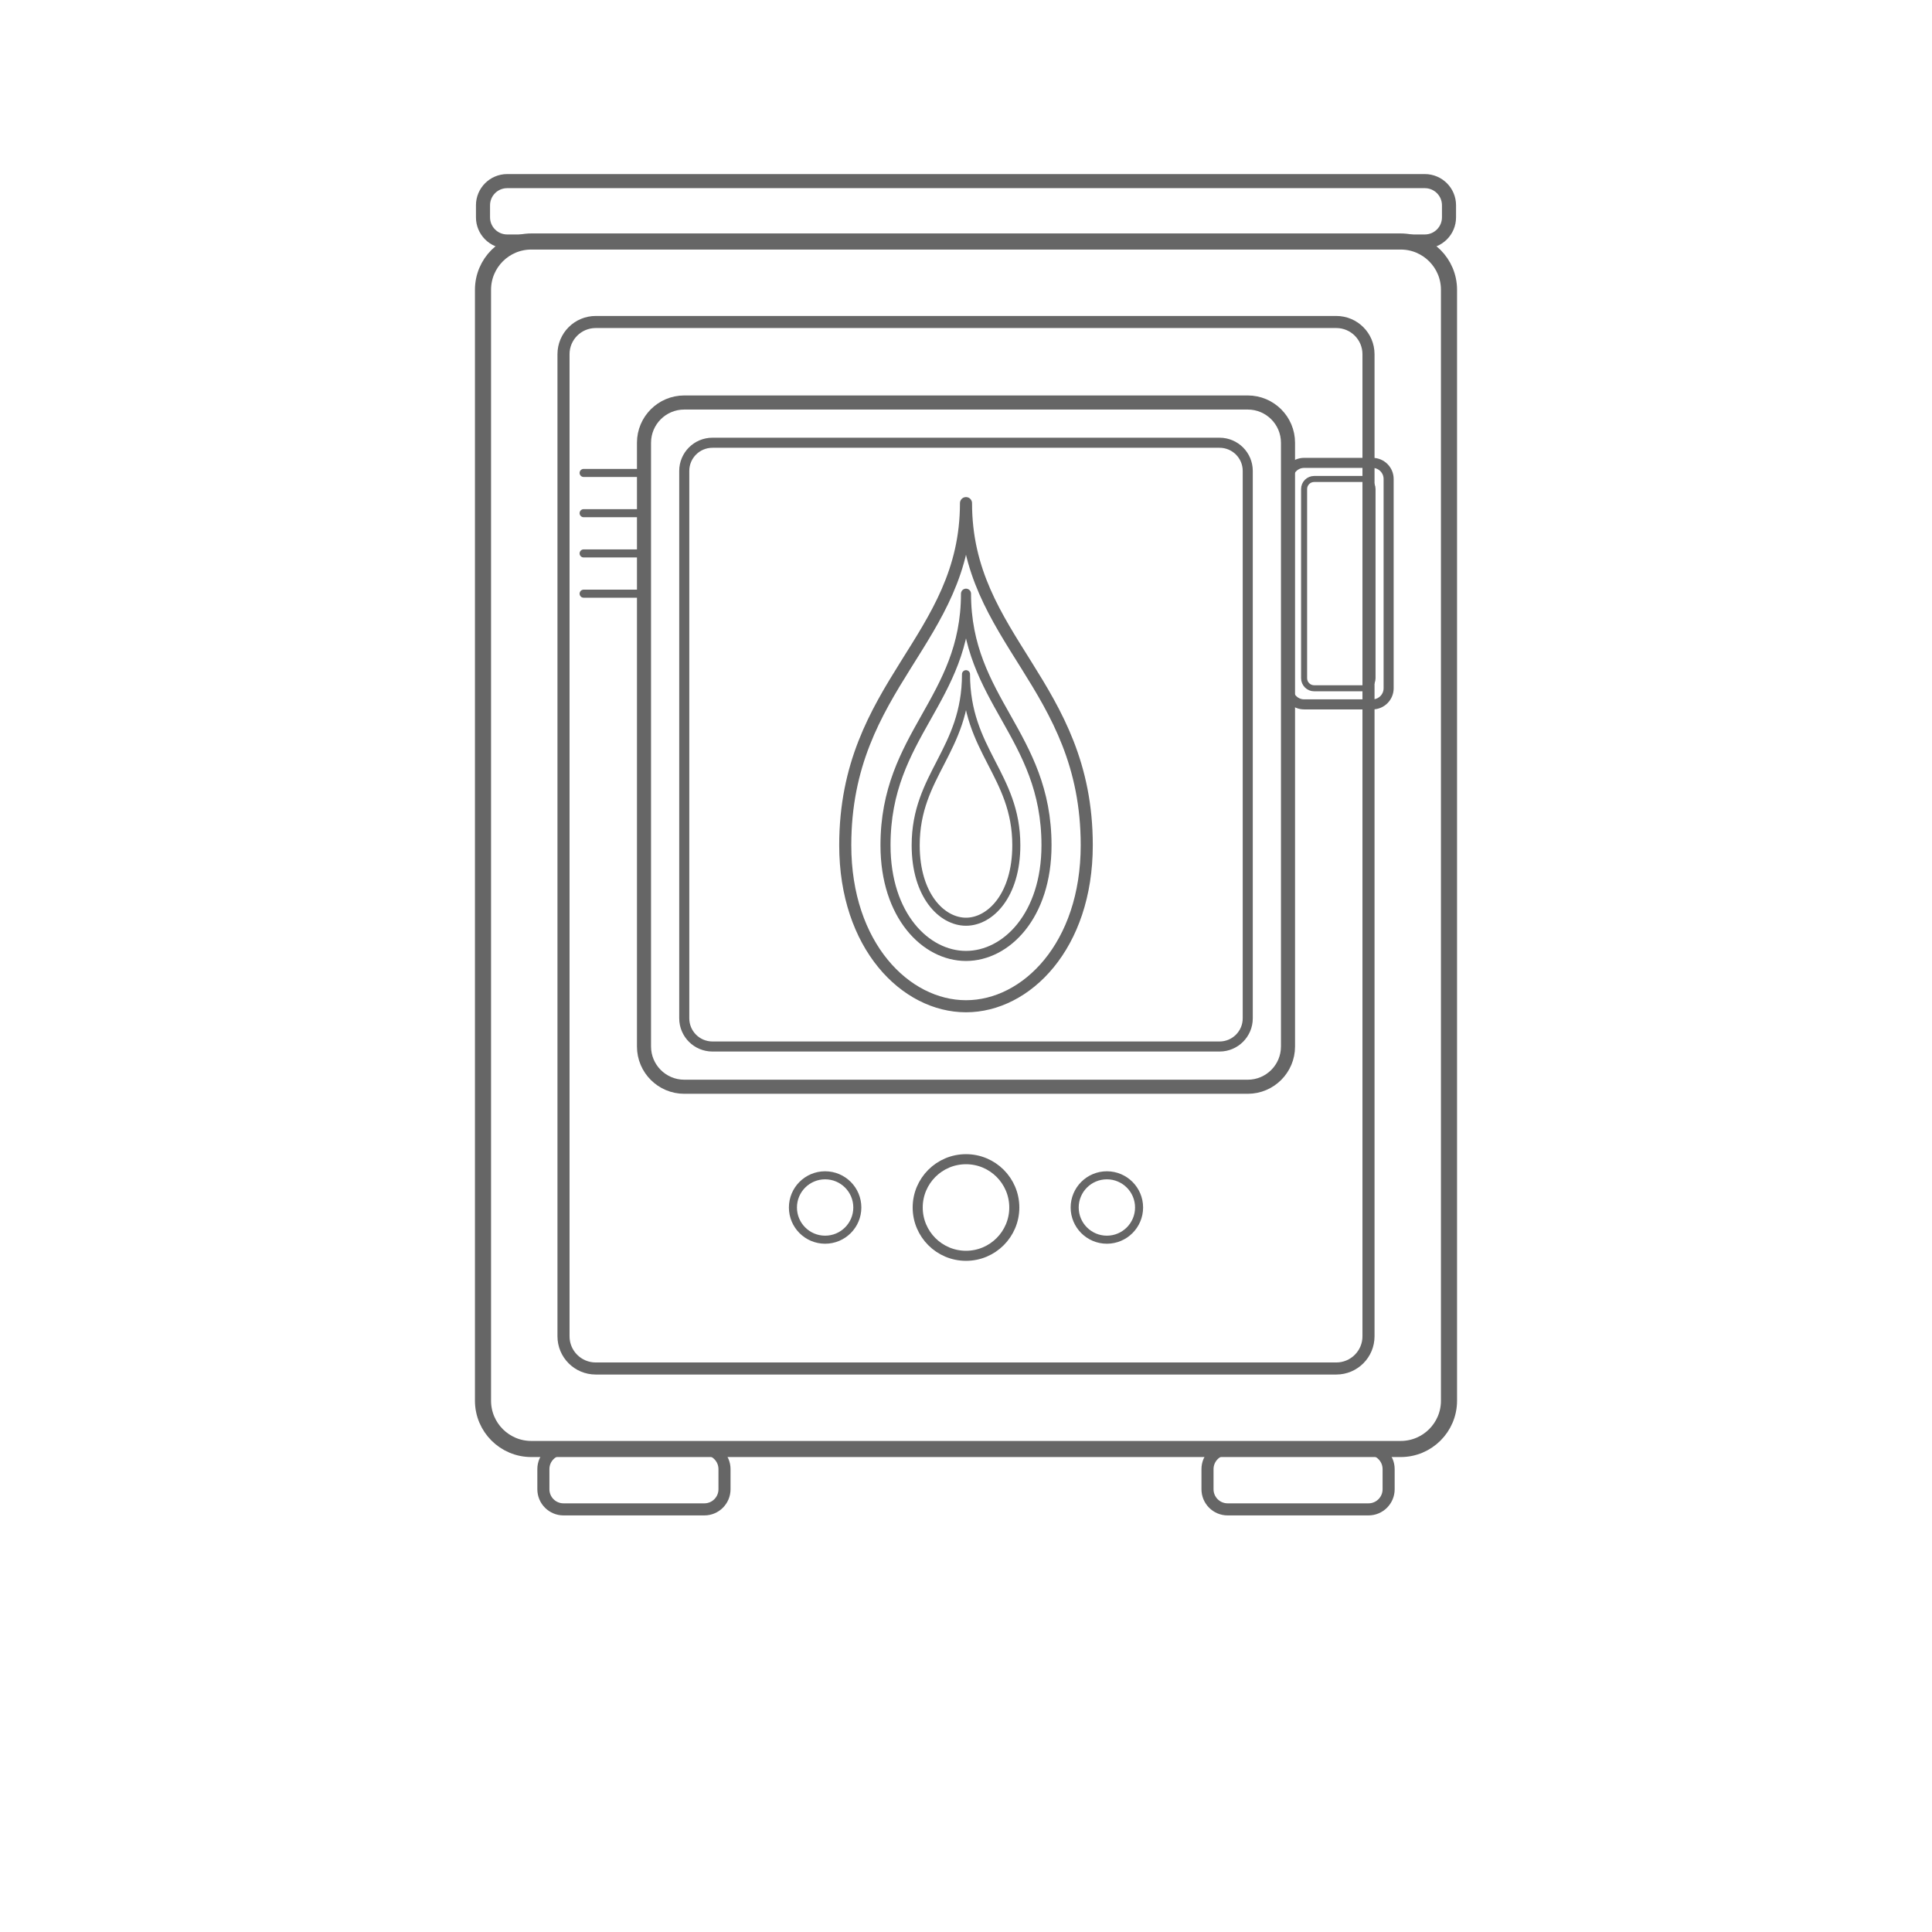
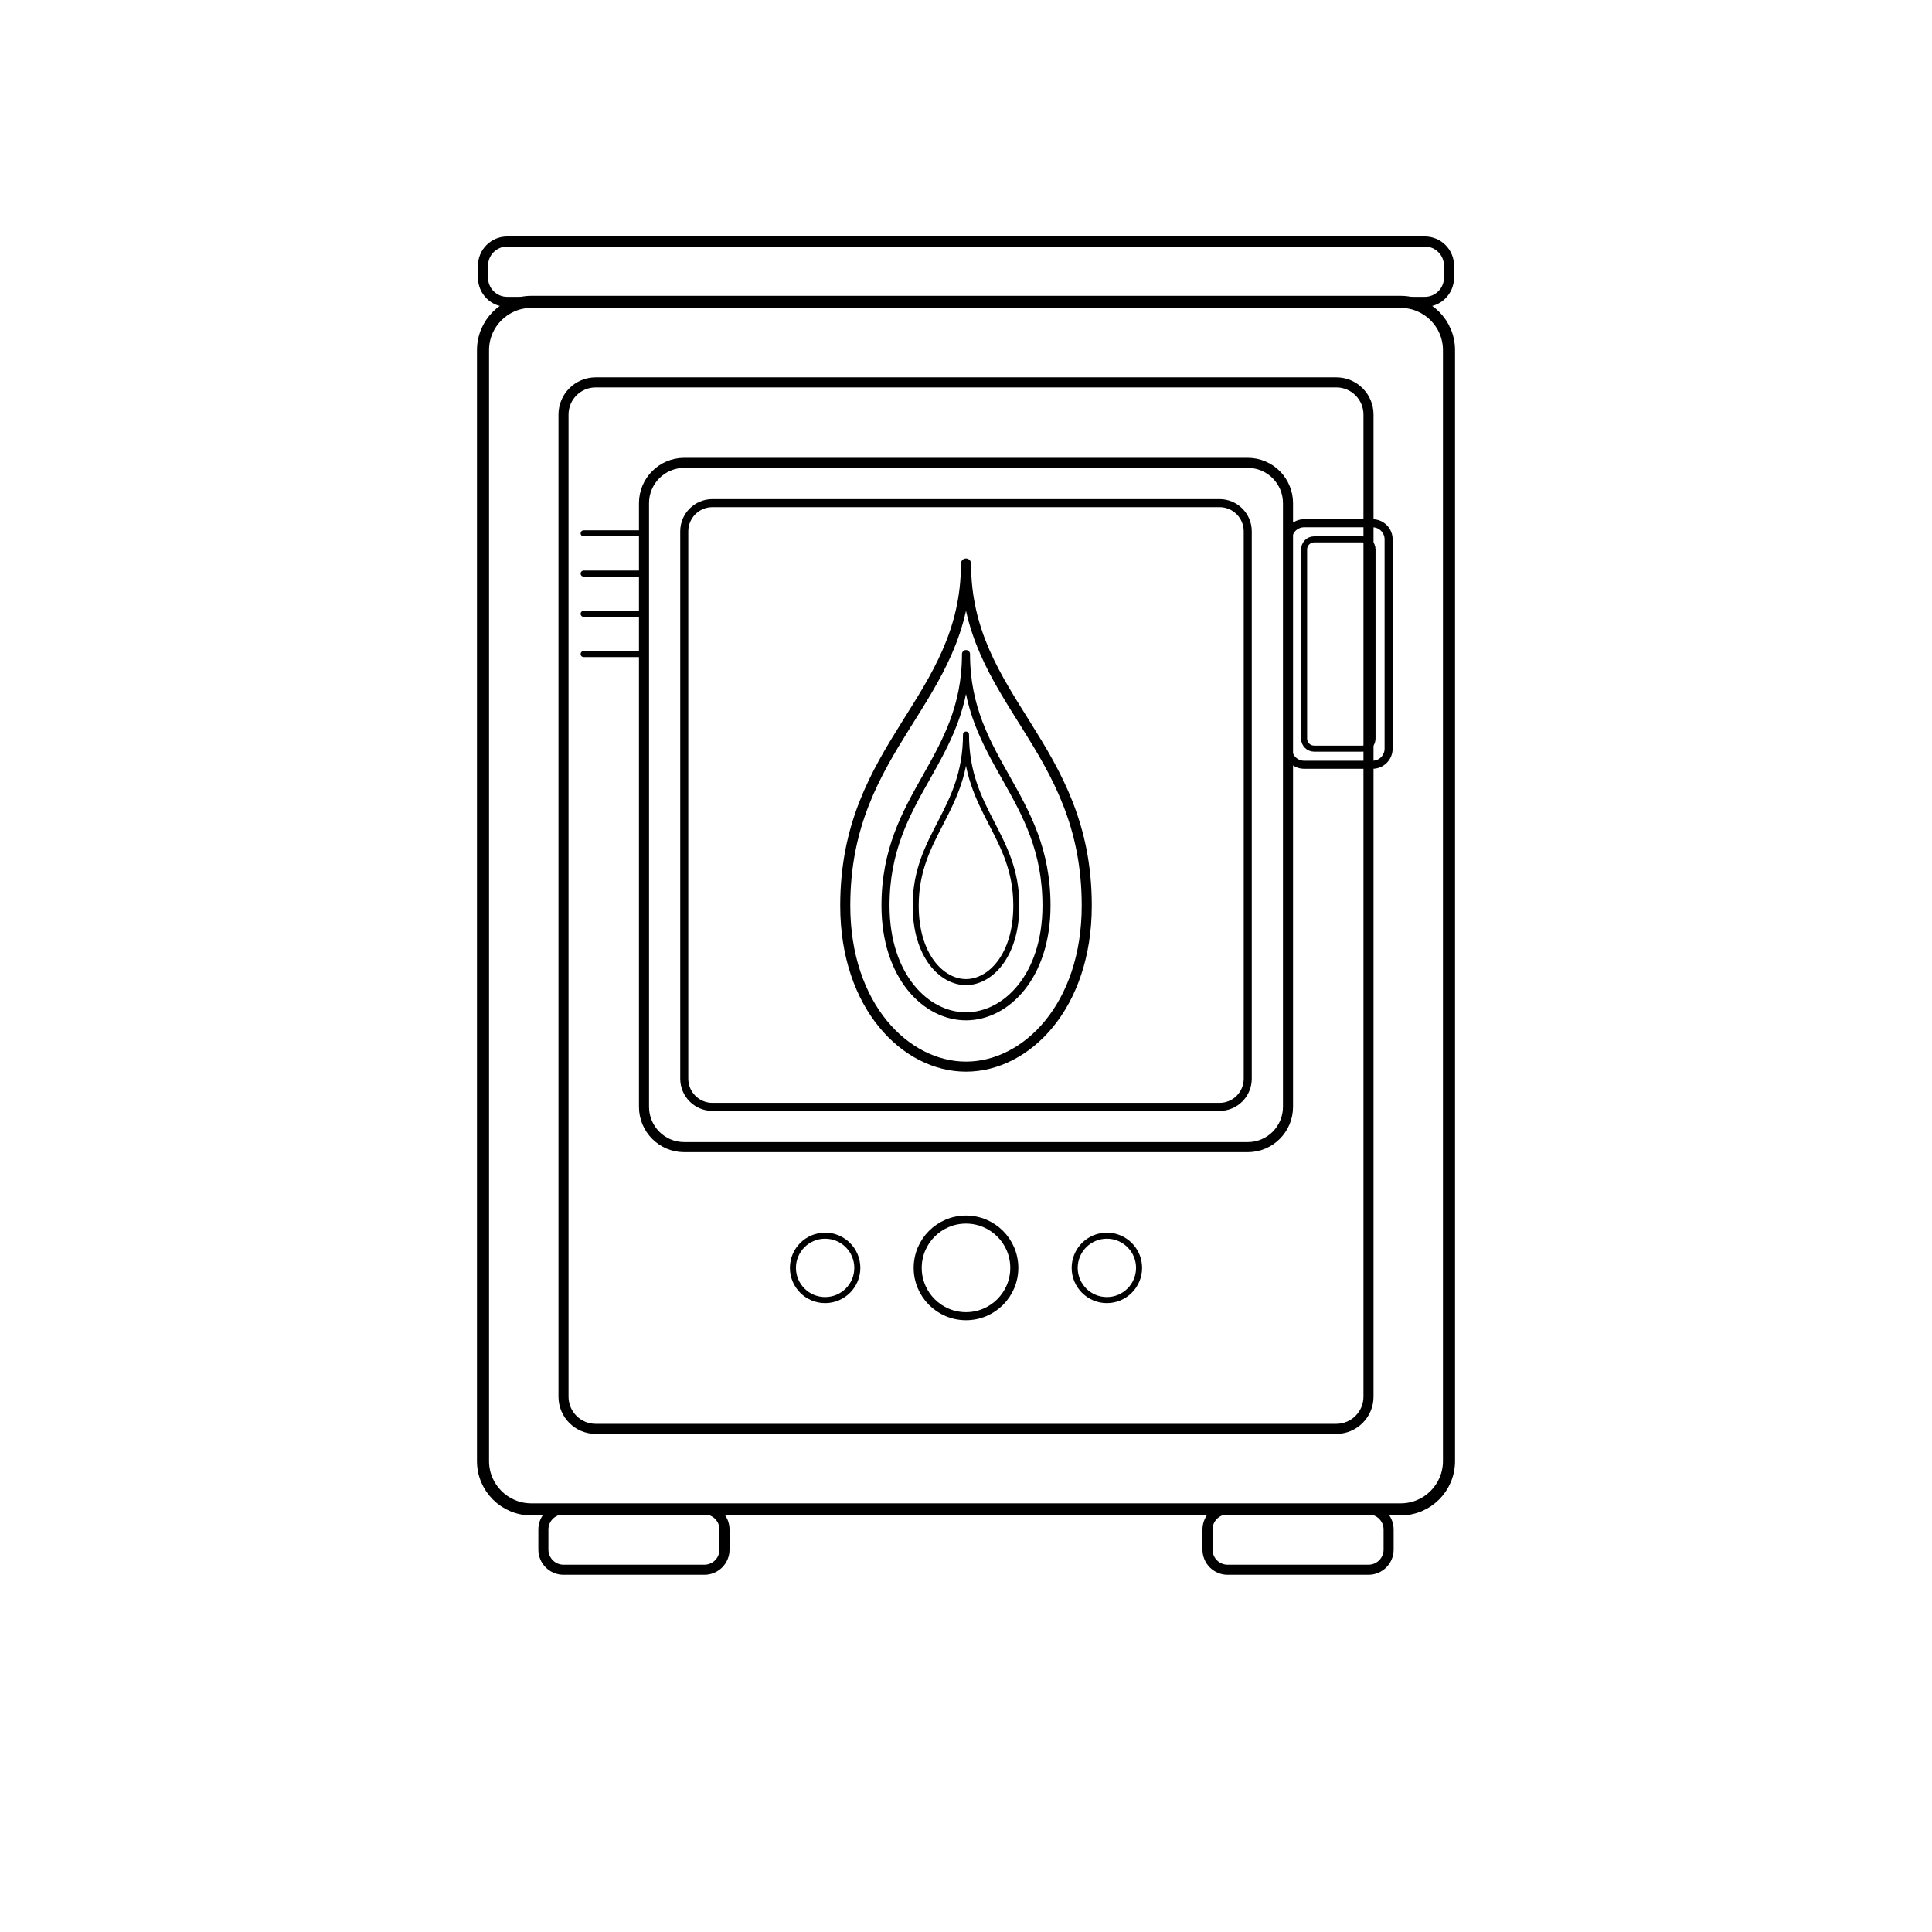
<svg xmlns="http://www.w3.org/2000/svg" width="960" height="960" viewBox="0 0 960 960" fill="none">
-   <rect x="240" y="120" width="480" height="600" rx="24" stroke="#666666" stroke-width="8" fill="none" />
-   <rect x="280" y="160" width="400" height="520" rx="16" stroke="#666666" stroke-width="6" fill="none" />
-   <rect x="320" y="200" width="320" height="340" rx="20" stroke="#666666" stroke-width="7" fill="none" />
-   <rect x="340" y="220" width="280" height="300" rx="14" stroke="#666666" stroke-width="5" fill="none" />
-   <path d="M420 420C420 340 480 318 480 250C480 318 540 340 540 420C540 470 510 500 480 500C450 500 420 470 420 420Z" stroke="#666666" stroke-width="6" fill="none" stroke-linejoin="round" stroke-linecap="round" />
-   <path d="M440 420C440 365 480 348 480 295C480 348 520 365 520 420C520 455 500 475 480 475C460 475 440 455 440 420Z" stroke="#666666" stroke-width="5" fill="none" stroke-linejoin="round" stroke-linecap="round" />
-   <path d="M455 420C455 385 480 373 480 335C480 373 505 385 505 420C505 445 492 458 480 458C468 458 455 445 455 420Z" stroke="#666666" stroke-width="4" fill="none" stroke-linejoin="round" stroke-linecap="round" />
-   <rect x="240" y="90" width="480" height="30" rx="12" stroke="#666666" stroke-width="7" fill="none" />
-   <rect x="270" y="720" width="90" height="30" rx="10" stroke="#666666" stroke-width="6" fill="none" />
-   <rect x="600" y="720" width="90" height="30" rx="10" stroke="#666666" stroke-width="6" fill="none" />
-   <circle cx="480" cy="600" r="24" stroke="#666666" stroke-width="5" fill="none" />
-   <circle cx="410" cy="600" r="16" stroke="#666666" stroke-width="4" fill="none" />
-   <circle cx="550" cy="600" r="16" stroke="#666666" stroke-width="4" fill="none" />
-   <rect x="640" y="230" width="50" height="120" rx="8" stroke="#666666" stroke-width="5" fill="none" />
-   <rect x="648" y="238" width="34" height="104" rx="5" stroke="#666666" stroke-width="3" fill="none" />
-   <line x1="290" y1="235" x2="320" y2="235" stroke="#666666" stroke-width="4" stroke-linecap="round" />
-   <line x1="290" y1="255" x2="320" y2="255" stroke="#666666" stroke-width="4" stroke-linecap="round" />
-   <line x1="290" y1="275" x2="320" y2="275" stroke="#666666" stroke-width="4" stroke-linecap="round" />
-   <line x1="290" y1="295" x2="320" y2="295" stroke="#666666" stroke-width="4" stroke-linecap="round" />
+   <rect x="240" y="150" width="480" height="600" rx="24" stroke="#000000" stroke-width="6" fill="none" />
+   <rect x="280" y="190" width="400" height="520" rx="16" stroke="#000000" stroke-width="5" fill="none" />
+   <rect x="320" y="230" width="320" height="340" rx="20" stroke="#000000" stroke-width="5" fill="none" />
+   <rect x="340" y="250" width="280" height="300" rx="14" stroke="#000000" stroke-width="4" fill="none" />
+   <path d="M420 450C420 370 480 348 480 280C480 348 540 370 540 450C540 500 510 530 480 530C450 530 420 500 420 450Z" stroke="#000000" stroke-width="5" fill="none" stroke-linejoin="round" stroke-linecap="round" />
+   <path d="M440 450C440 395 480 378 480 325C480 378 520 395 520 450C520 485 500 505 480 505C460 505 440 485 440 450Z" stroke="#000000" stroke-width="4" fill="none" stroke-linejoin="round" stroke-linecap="round" />
+   <path d="M455 450C455 415 480 403 480 365C480 403 505 415 505 450C505 475 492 488 480 488C468 488 455 475 455 450Z" stroke="#000000" stroke-width="3" fill="none" stroke-linejoin="round" stroke-linecap="round" />
+   <rect x="240" y="120" width="480" height="30" rx="12" stroke="#000000" stroke-width="5" fill="none" />
+   <rect x="270" y="750" width="90" height="30" rx="10" stroke="#000000" stroke-width="5" fill="none" />
+   <rect x="600" y="750" width="90" height="30" rx="10" stroke="#000000" stroke-width="5" fill="none" />
+   <circle cx="480" cy="630" r="24" stroke="#000000" stroke-width="4" fill="none" />
+   <circle cx="410" cy="630" r="16" stroke="#000000" stroke-width="3" fill="none" />
+   <circle cx="550" cy="630" r="16" stroke="#000000" stroke-width="3" fill="none" />
+   <rect x="640" y="260" width="50" height="120" rx="8" stroke="#000000" stroke-width="4" fill="none" />
+   <rect x="648" y="268" width="34" height="104" rx="5" stroke="#000000" stroke-width="3" fill="none" />
+   <line x1="290" y1="265" x2="320" y2="265" stroke="#000000" stroke-width="3" stroke-linecap="round" />
+   <line x1="290" y1="285" x2="320" y2="285" stroke="#000000" stroke-width="3" stroke-linecap="round" />
+   <line x1="290" y1="305" x2="320" y2="305" stroke="#000000" stroke-width="3" stroke-linecap="round" />
+   <line x1="290" y1="325" x2="320" y2="325" stroke="#000000" stroke-width="3" stroke-linecap="round" />
</svg>
